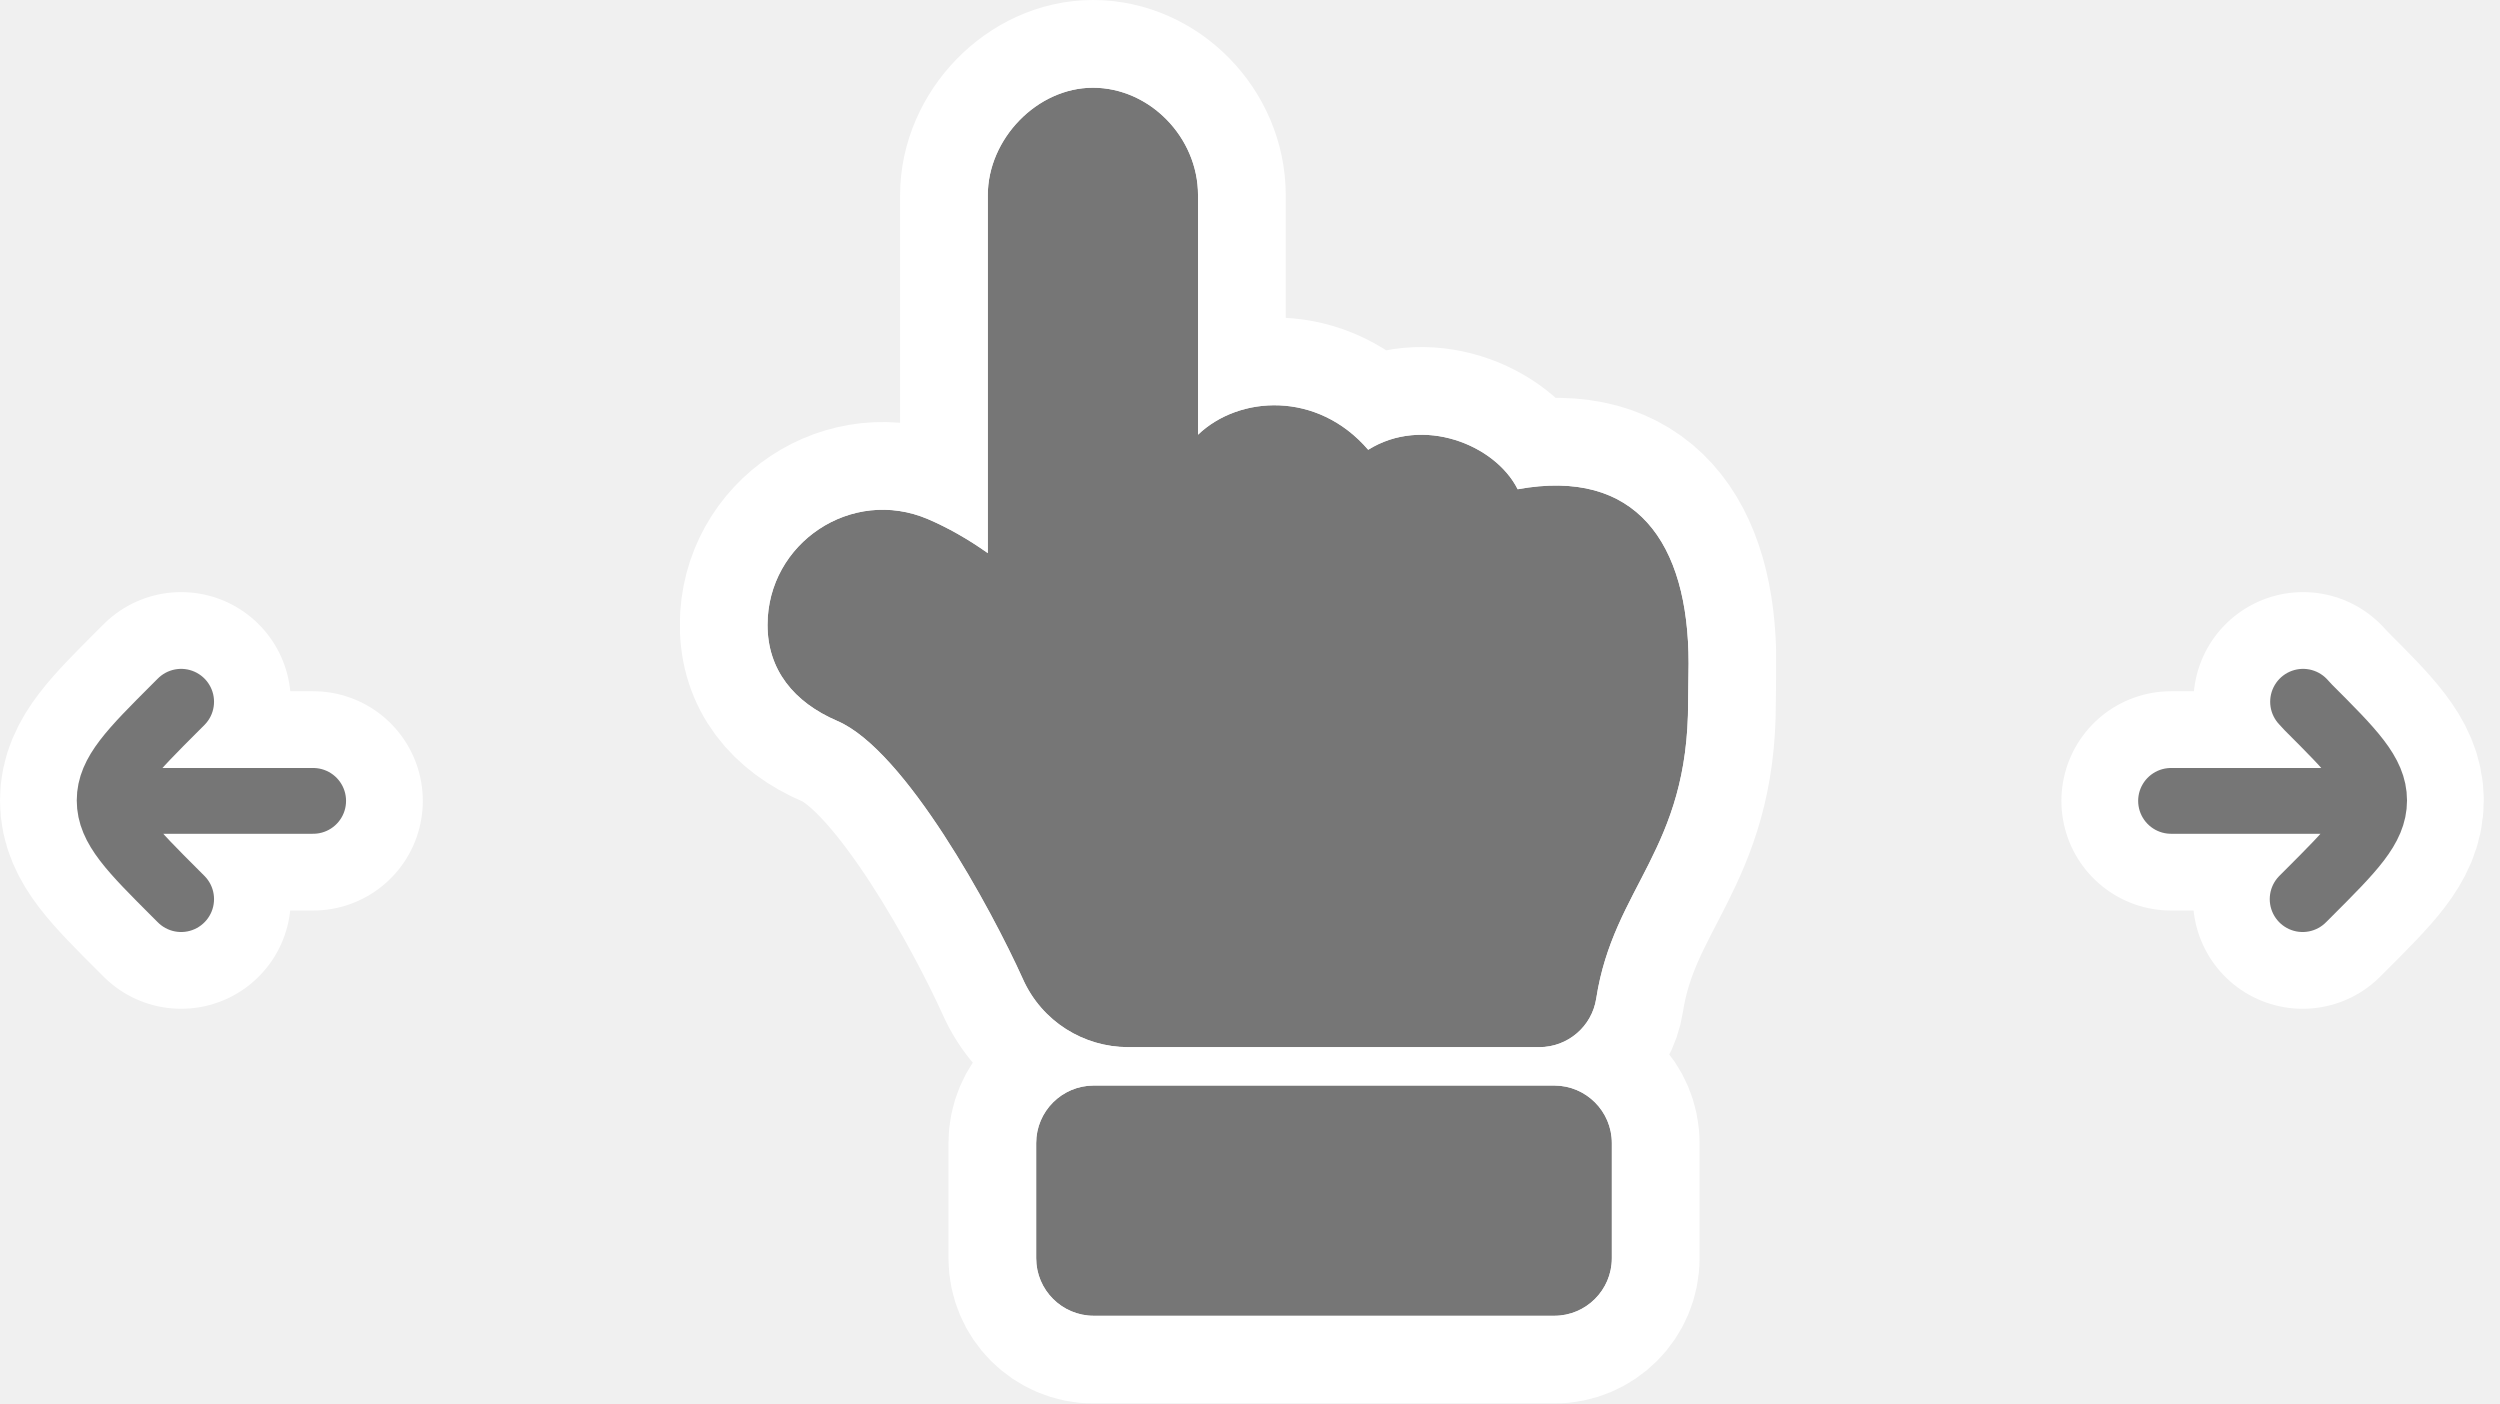
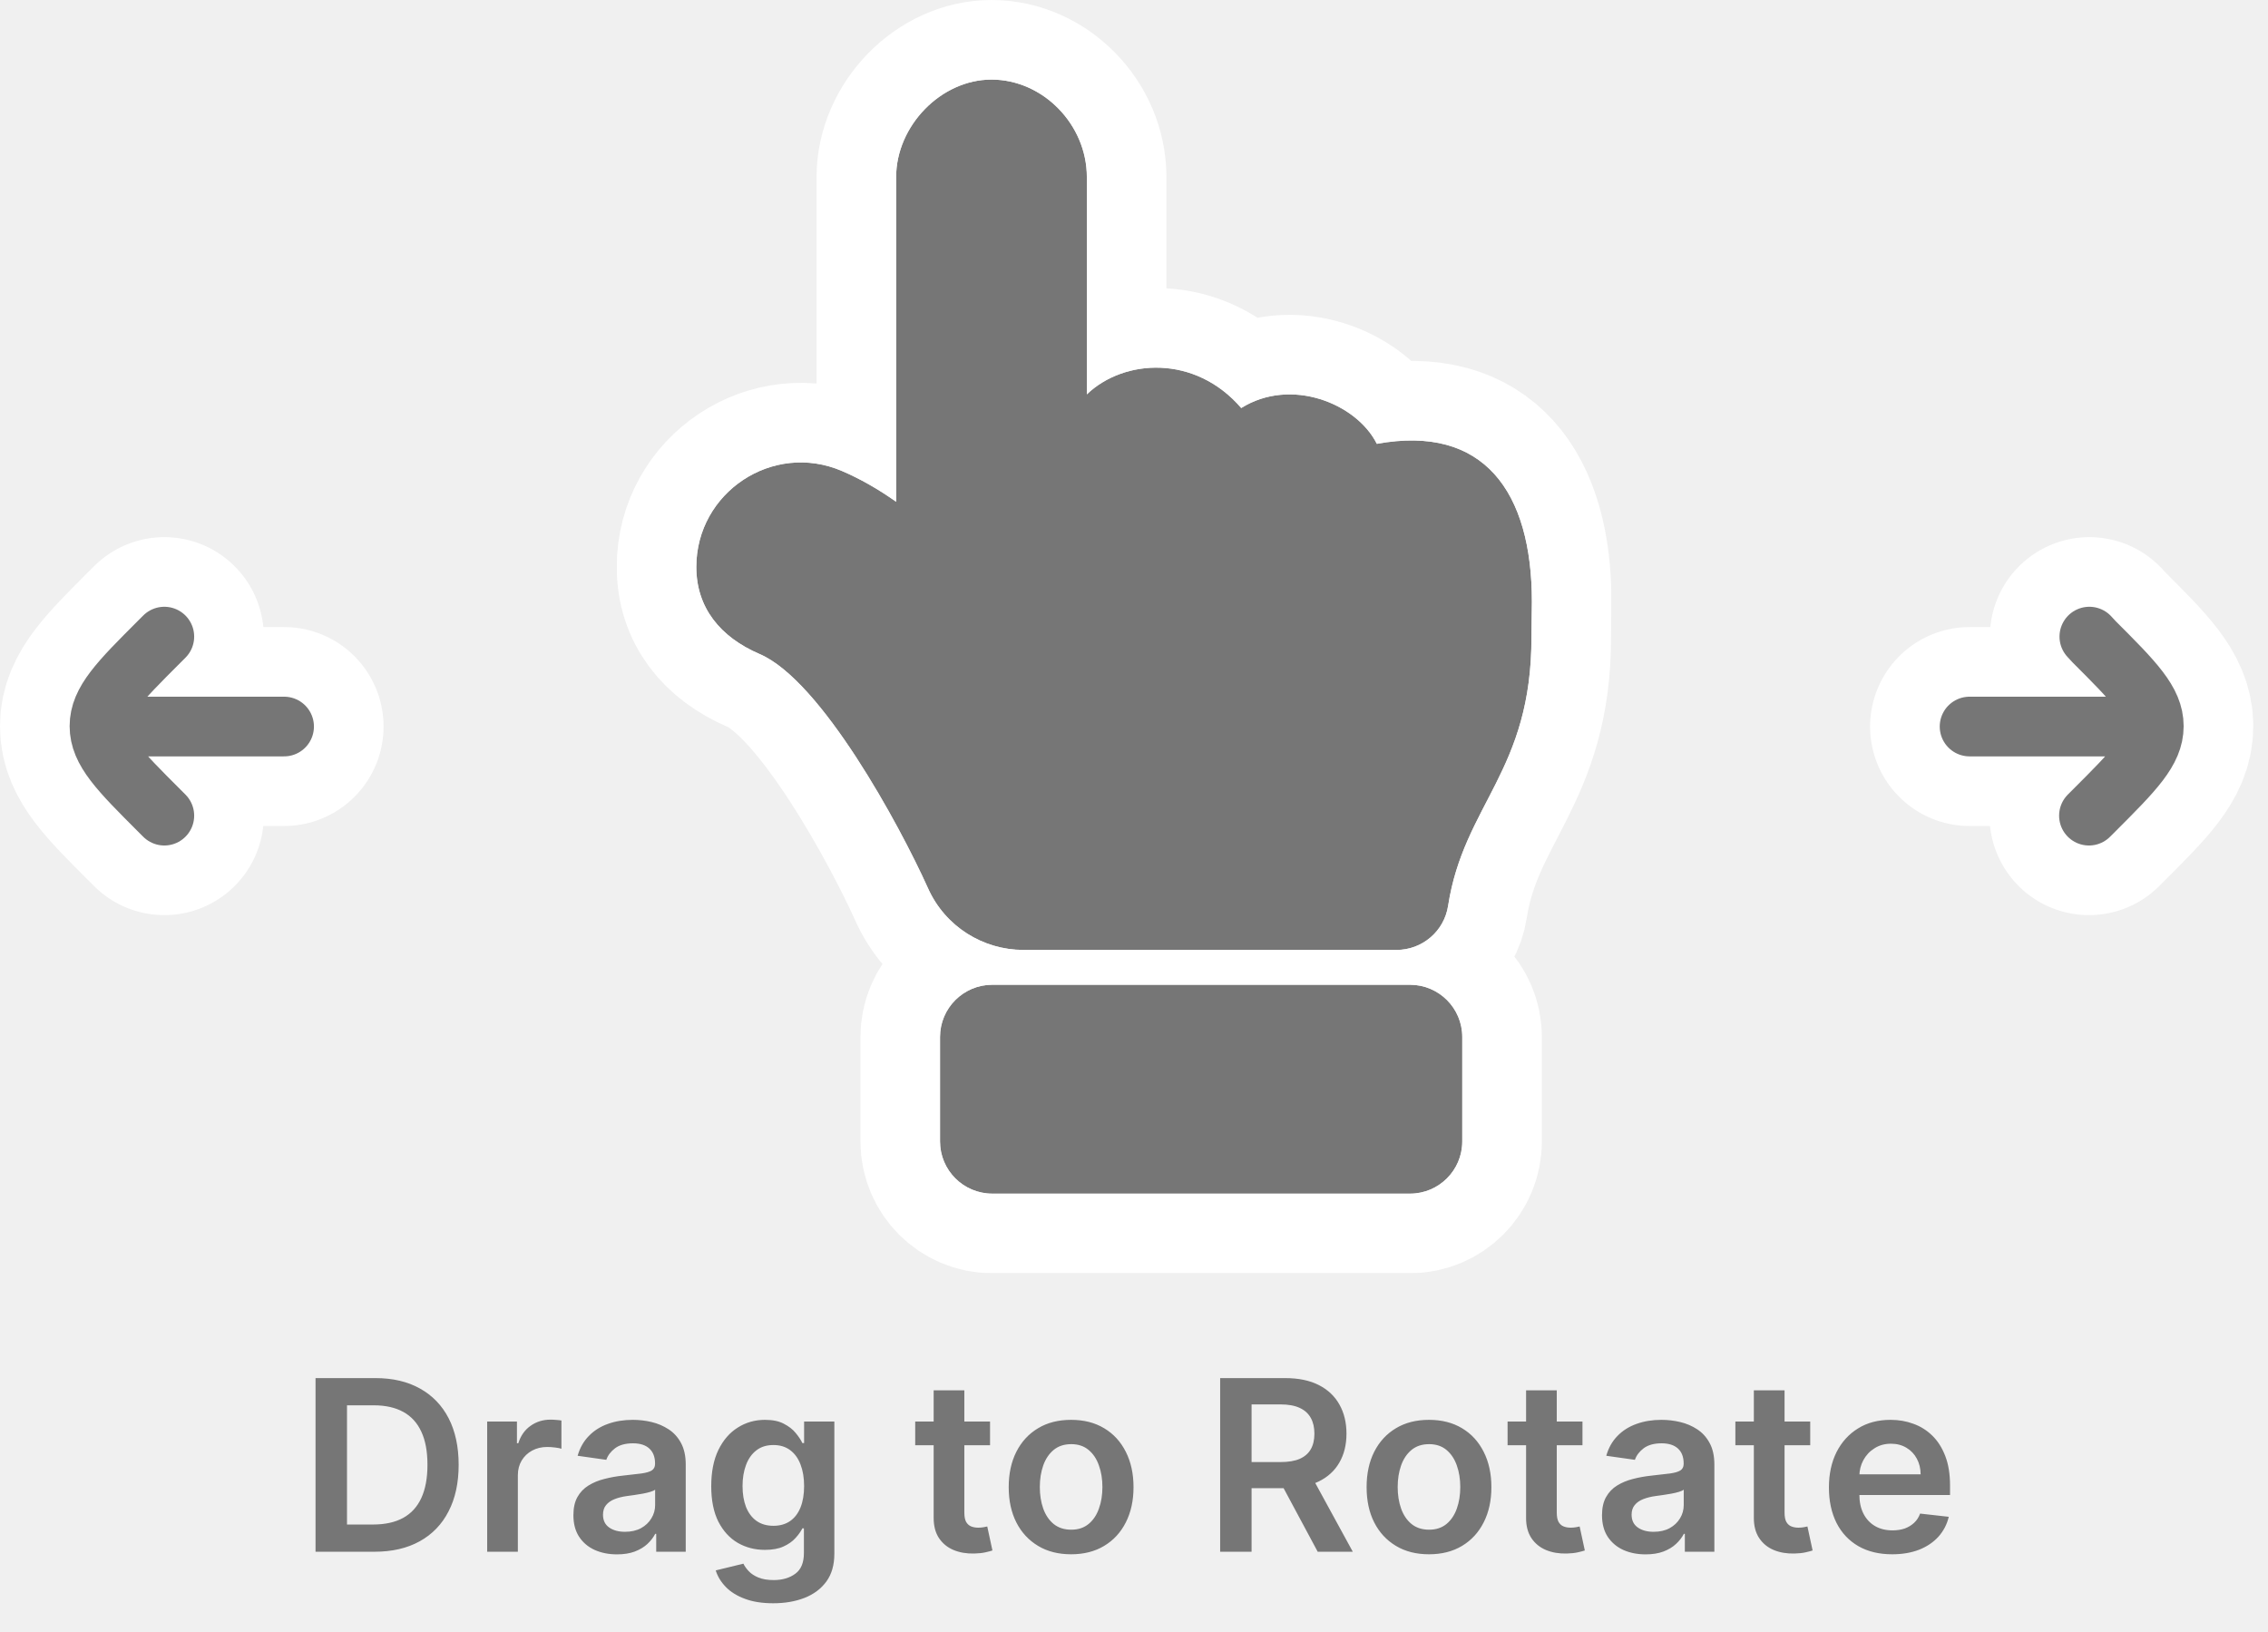
- <svg xmlns="http://www.w3.org/2000/svg" xmlns:xlink="http://www.w3.org/1999/xlink" width="57" height="32" viewBox="0 0 57 32" fill="none">
+ <svg xmlns="http://www.w3.org/2000/svg" xmlns:xlink="http://www.w3.org/1999/xlink" width="57" height="41" viewBox="0 0 57 41" fill="none">
  <path d="M53.43 18.26H49.5M52.5 20.5L52.63 20.37C53.63 19.37 54.13 18.87 54.13 18.25C54.13 17.63 53.63 17.13 52.63 16.13L52.51 16" stroke-width="5" stroke-linecap="round" stroke-linejoin="round" stroke="white" />
  <path d="M53.43 18.26H49.5M52.5 20.5L52.63 20.37C53.63 19.37 54.13 18.87 54.13 18.25C54.13 17.63 53.63 17.13 52.63 16.13L52.51 16" stroke-width="1.5" stroke-linecap="round" stroke-linejoin="round" stroke="#767676" />
  <path d="M3.2 18.26H7.14M4.13 20.5L4 20.37C3 19.37 2.5 18.87 2.5 18.25C2.5 17.63 3 17.13 4 16.13L4.13 16" stroke-width="5" stroke-linecap="round" stroke-linejoin="round" stroke="white" />
  <path d="M3.2 18.26H7.14M4.13 20.5L4 20.37C3 19.37 2.5 18.87 2.5 18.25C2.5 17.63 3 17.13 4 16.13L4.13 16" stroke-width="1.5" stroke-linecap="round" stroke-linejoin="round" stroke="#767676" />
  <use xlink:href="#stroke0_336_105" fill="#767676" />
  <mask id="stroke1_336_105" maskUnits="userSpaceOnUse" x="15.5" y="0" width="25" height="32" fill="black">
    <rect fill="white" x="15.5" width="25" height="32" />
    <use xlink:href="#stroke0_336_105" />
  </mask>
  <path d="M24.919 2C26.21 2 27.315 3.129 27.315 4.45V9.911C28.247 9.017 30.037 8.907 31.195 10.255C32.443 9.474 34.094 10.138 34.603 11.155C37.29 10.664 38.5 12.355 38.5 15.125C38.5 15.275 38.489 15.851 38.489 16C38.498 19.389 36.791 20.205 36.394 22.767C36.295 23.405 35.744 23.875 35.098 23.875H25.717C24.713 23.874 23.755 23.295 23.32 22.318C22.609 20.739 20.638 17.1 19.091 16.438C18.096 16.011 17.5 15.268 17.5 14.25C17.499 12.379 19.419 11.092 21.159 11.837C21.616 12.033 22.071 12.292 22.522 12.611V4.45C22.522 3.168 23.645 2 24.919 2ZM24.938 24.75H35.438C36.162 24.75 36.75 25.338 36.75 26.062V28.688C36.75 29.412 36.162 30 35.438 30H24.938C24.213 30 23.625 29.412 23.625 28.688V26.062C23.625 25.338 24.213 24.75 24.938 24.75Z" stroke-width="4" stroke="white" mask="url(#stroke1_336_105)" />
+   <path d="M9.409 39H7.93V34.636H9.439C9.872 34.636 10.244 34.724 10.555 34.898C10.868 35.072 11.108 35.321 11.276 35.646C11.443 35.972 11.527 36.361 11.527 36.814C11.527 37.269 11.443 37.659 11.273 37.986C11.106 38.312 10.864 38.563 10.547 38.738C10.232 38.913 9.852 39 9.409 39ZM8.721 38.316H9.371C9.675 38.316 9.928 38.261 10.131 38.15C10.335 38.038 10.487 37.871 10.589 37.649C10.692 37.426 10.743 37.148 10.743 36.814C10.743 36.48 10.692 36.203 10.589 35.983C10.487 35.761 10.336 35.596 10.136 35.486C9.937 35.376 9.69 35.32 9.394 35.32H8.721V38.316ZM12.244 39V35.727H12.992V36.273H13.026C13.086 36.084 13.188 35.938 13.333 35.836C13.479 35.732 13.646 35.68 13.834 35.68C13.876 35.68 13.924 35.682 13.976 35.687C14.03 35.69 14.075 35.695 14.11 35.702V36.411C14.078 36.4 14.026 36.39 13.955 36.381C13.885 36.371 13.818 36.367 13.752 36.367C13.612 36.367 13.485 36.397 13.373 36.458C13.262 36.518 13.175 36.601 13.111 36.707C13.047 36.814 13.015 36.937 13.015 37.076V39H12.244ZM15.506 39.066C15.299 39.066 15.112 39.029 14.946 38.955C14.781 38.88 14.65 38.769 14.554 38.623C14.459 38.477 14.411 38.296 14.411 38.082C14.411 37.897 14.445 37.744 14.513 37.624C14.581 37.503 14.674 37.406 14.792 37.334C14.91 37.261 15.043 37.207 15.191 37.17C15.34 37.131 15.494 37.104 15.653 37.087C15.845 37.067 16 37.049 16.12 37.033C16.239 37.016 16.326 36.991 16.38 36.957C16.435 36.921 16.463 36.867 16.463 36.793V36.78C16.463 36.619 16.415 36.495 16.32 36.407C16.225 36.319 16.088 36.275 15.909 36.275C15.72 36.275 15.57 36.316 15.459 36.398C15.35 36.481 15.276 36.578 15.238 36.69L14.517 36.588C14.574 36.389 14.668 36.223 14.799 36.09C14.929 35.955 15.089 35.854 15.278 35.787C15.467 35.719 15.676 35.685 15.905 35.685C16.062 35.685 16.219 35.703 16.375 35.74C16.532 35.777 16.674 35.838 16.804 35.923C16.933 36.007 17.037 36.121 17.115 36.266C17.194 36.411 17.234 36.592 17.234 36.81V39H16.492V38.55H16.467C16.42 38.641 16.354 38.727 16.269 38.806C16.185 38.884 16.079 38.947 15.951 38.996C15.825 39.043 15.677 39.066 15.506 39.066ZM15.706 38.499C15.861 38.499 15.995 38.469 16.109 38.408C16.223 38.345 16.31 38.263 16.371 38.16C16.434 38.058 16.465 37.947 16.465 37.826V37.44C16.441 37.46 16.399 37.479 16.341 37.496C16.284 37.513 16.221 37.528 16.149 37.541C16.078 37.553 16.008 37.565 15.939 37.575C15.869 37.584 15.809 37.593 15.758 37.6C15.642 37.616 15.539 37.641 15.448 37.677C15.358 37.712 15.286 37.762 15.233 37.826C15.181 37.889 15.155 37.969 15.155 38.069C15.155 38.211 15.206 38.318 15.31 38.391C15.414 38.463 15.546 38.499 15.706 38.499ZM19.433 40.295C19.156 40.295 18.918 40.258 18.719 40.182C18.52 40.109 18.36 40.009 18.24 39.884C18.119 39.759 18.035 39.621 17.988 39.469L18.683 39.3C18.714 39.364 18.76 39.428 18.819 39.49C18.879 39.554 18.959 39.606 19.06 39.648C19.162 39.69 19.291 39.712 19.446 39.712C19.664 39.712 19.846 39.658 19.989 39.552C20.133 39.447 20.204 39.273 20.204 39.032V38.412H20.166C20.126 38.492 20.068 38.573 19.991 38.657C19.916 38.741 19.816 38.811 19.691 38.868C19.567 38.925 19.412 38.953 19.224 38.953C18.973 38.953 18.745 38.894 18.54 38.776C18.337 38.657 18.175 38.479 18.054 38.244C17.935 38.006 17.875 37.709 17.875 37.353C17.875 36.994 17.935 36.69 18.054 36.443C18.175 36.195 18.338 36.006 18.542 35.879C18.747 35.749 18.975 35.685 19.226 35.685C19.418 35.685 19.576 35.717 19.699 35.783C19.824 35.847 19.924 35.924 19.997 36.015C20.071 36.104 20.128 36.189 20.166 36.269H20.209V35.727H20.969V39.053C20.969 39.333 20.902 39.565 20.769 39.748C20.635 39.931 20.453 40.068 20.221 40.159C19.99 40.25 19.727 40.295 19.433 40.295ZM19.439 38.348C19.603 38.348 19.742 38.308 19.857 38.229C19.972 38.149 20.059 38.035 20.119 37.886C20.179 37.736 20.209 37.557 20.209 37.349C20.209 37.143 20.179 36.962 20.119 36.807C20.061 36.653 19.974 36.533 19.859 36.447C19.745 36.361 19.605 36.318 19.439 36.318C19.267 36.318 19.124 36.362 19.009 36.452C18.894 36.541 18.807 36.664 18.749 36.82C18.691 36.975 18.662 37.151 18.662 37.349C18.662 37.549 18.691 37.724 18.749 37.875C18.809 38.024 18.896 38.141 19.011 38.224C19.128 38.307 19.27 38.348 19.439 38.348ZM24.882 35.727V36.324H23.001V35.727H24.882ZM23.465 34.943H24.236V38.016C24.236 38.119 24.252 38.199 24.283 38.254C24.316 38.308 24.359 38.345 24.411 38.365C24.464 38.385 24.522 38.395 24.586 38.395C24.634 38.395 24.678 38.391 24.718 38.384C24.759 38.377 24.791 38.371 24.812 38.365L24.942 38.968C24.901 38.982 24.842 38.998 24.765 39.015C24.69 39.032 24.597 39.042 24.488 39.045C24.295 39.05 24.121 39.021 23.966 38.957C23.811 38.892 23.688 38.791 23.597 38.655C23.508 38.519 23.464 38.348 23.465 38.144V34.943ZM26.92 39.064C26.6 39.064 26.323 38.994 26.089 38.853C25.854 38.712 25.672 38.516 25.543 38.263C25.415 38.01 25.351 37.715 25.351 37.376C25.351 37.038 25.415 36.742 25.543 36.488C25.672 36.234 25.854 36.036 26.089 35.896C26.323 35.755 26.6 35.685 26.92 35.685C27.239 35.685 27.516 35.755 27.75 35.896C27.985 36.036 28.166 36.234 28.294 36.488C28.423 36.742 28.488 37.038 28.488 37.376C28.488 37.715 28.423 38.01 28.294 38.263C28.166 38.516 27.985 38.712 27.75 38.853C27.516 38.994 27.239 39.064 26.92 39.064ZM26.924 38.446C27.097 38.446 27.242 38.398 27.358 38.303C27.475 38.207 27.562 38.077 27.618 37.916C27.677 37.754 27.706 37.573 27.706 37.374C27.706 37.174 27.677 36.993 27.618 36.831C27.562 36.668 27.475 36.538 27.358 36.441C27.242 36.344 27.097 36.296 26.924 36.296C26.746 36.296 26.599 36.344 26.481 36.441C26.364 36.538 26.277 36.668 26.219 36.831C26.162 36.993 26.133 37.174 26.133 37.374C26.133 37.573 26.162 37.754 26.219 37.916C26.277 38.077 26.364 38.207 26.481 38.303C26.599 38.398 26.746 38.446 26.924 38.446ZM30.665 39V34.636H32.301C32.636 34.636 32.918 34.695 33.145 34.811C33.374 34.928 33.546 35.091 33.663 35.301C33.781 35.51 33.84 35.754 33.84 36.032C33.84 36.312 33.78 36.555 33.66 36.761C33.543 36.965 33.369 37.124 33.139 37.236C32.908 37.347 32.626 37.402 32.291 37.402H31.125V36.746H32.184C32.38 36.746 32.541 36.719 32.666 36.665C32.791 36.609 32.883 36.529 32.943 36.424C33.004 36.318 33.034 36.187 33.034 36.032C33.034 35.877 33.004 35.745 32.943 35.636C32.881 35.525 32.788 35.441 32.663 35.384C32.538 35.326 32.377 35.297 32.18 35.297H31.455V39H30.665ZM32.919 37.023L33.999 39H33.117L32.056 37.023H32.919ZM35.914 39.064C35.594 39.064 35.317 38.994 35.083 38.853C34.848 38.712 34.666 38.516 34.537 38.263C34.409 38.01 34.346 37.715 34.346 37.376C34.346 37.038 34.409 36.742 34.537 36.488C34.666 36.234 34.848 36.036 35.083 35.896C35.317 35.755 35.594 35.685 35.914 35.685C36.233 35.685 36.51 35.755 36.745 35.896C36.979 36.036 37.16 36.234 37.288 36.488C37.417 36.742 37.482 37.038 37.482 37.376C37.482 37.715 37.417 38.01 37.288 38.263C37.16 38.516 36.979 38.712 36.745 38.853C36.51 38.994 36.233 39.064 35.914 39.064ZM35.918 38.446C36.091 38.446 36.236 38.398 36.353 38.303C36.469 38.207 36.556 38.077 36.613 37.916C36.671 37.754 36.7 37.573 36.7 37.374C36.7 37.174 36.671 36.993 36.613 36.831C36.556 36.668 36.469 36.538 36.353 36.441C36.236 36.344 36.091 36.296 35.918 36.296C35.74 36.296 35.593 36.344 35.475 36.441C35.358 36.538 35.271 36.668 35.213 36.831C35.156 36.993 35.127 37.174 35.127 37.374C35.127 37.573 35.156 37.754 35.213 37.916C35.271 38.077 35.358 38.207 35.475 38.303C35.593 38.398 35.74 38.446 35.918 38.446ZM39.771 35.727V36.324H37.889V35.727H39.771ZM38.354 34.943H39.125V38.016C39.125 38.119 39.141 38.199 39.172 38.254C39.205 38.308 39.247 38.345 39.3 38.365C39.352 38.385 39.411 38.395 39.475 38.395C39.523 38.395 39.567 38.391 39.607 38.384C39.648 38.377 39.679 38.371 39.7 38.365L39.83 38.968C39.789 38.982 39.73 38.998 39.654 39.015C39.578 39.032 39.486 39.042 39.377 39.045C39.183 39.05 39.009 39.021 38.855 38.957C38.7 38.892 38.577 38.791 38.486 38.655C38.397 38.519 38.352 38.348 38.354 38.144V34.943ZM41.358 39.066C41.15 39.066 40.963 39.029 40.797 38.955C40.633 38.88 40.502 38.769 40.405 38.623C40.31 38.477 40.262 38.296 40.262 38.082C40.262 37.897 40.297 37.744 40.365 37.624C40.433 37.503 40.526 37.406 40.644 37.334C40.762 37.261 40.895 37.207 41.042 37.17C41.191 37.131 41.346 37.104 41.505 37.087C41.696 37.067 41.852 37.049 41.971 37.033C42.091 37.016 42.177 36.991 42.231 36.957C42.287 36.921 42.314 36.867 42.314 36.793V36.78C42.314 36.619 42.267 36.495 42.172 36.407C42.076 36.319 41.939 36.275 41.76 36.275C41.571 36.275 41.422 36.316 41.311 36.398C41.201 36.481 41.127 36.578 41.089 36.69L40.369 36.588C40.426 36.389 40.52 36.223 40.65 36.09C40.781 35.955 40.941 35.854 41.13 35.787C41.319 35.719 41.527 35.685 41.756 35.685C41.914 35.685 42.071 35.703 42.227 35.74C42.383 35.777 42.526 35.838 42.655 35.923C42.784 36.007 42.888 36.121 42.966 36.266C43.046 36.411 43.086 36.592 43.086 36.81V39H42.344V38.55H42.319C42.272 38.641 42.206 38.727 42.12 38.806C42.037 38.884 41.931 38.947 41.803 38.996C41.676 39.043 41.528 39.066 41.358 39.066ZM41.558 38.499C41.713 38.499 41.847 38.469 41.961 38.408C42.074 38.345 42.162 38.263 42.223 38.16C42.285 38.058 42.316 37.947 42.316 37.826V37.44C42.292 37.46 42.251 37.479 42.193 37.496C42.136 37.513 42.072 37.528 42.001 37.541C41.93 37.553 41.86 37.565 41.79 37.575C41.721 37.584 41.66 37.593 41.609 37.6C41.494 37.616 41.391 37.641 41.3 37.677C41.209 37.712 41.137 37.762 41.085 37.826C41.032 37.889 41.006 37.969 41.006 38.069C41.006 38.211 41.058 38.318 41.162 38.391C41.265 38.463 41.397 38.499 41.558 38.499ZM45.495 35.727V36.324H43.614V35.727H45.495ZM44.078 34.943H44.85V38.016C44.85 38.119 44.865 38.199 44.897 38.254C44.929 38.308 44.972 38.345 45.025 38.365C45.077 38.385 45.135 38.395 45.199 38.395C45.248 38.395 45.291 38.391 45.331 38.384C45.373 38.377 45.404 38.371 45.425 38.365L45.555 38.968C45.514 38.982 45.455 38.998 45.378 39.015C45.303 39.032 45.211 39.042 45.101 39.045C44.908 39.05 44.734 39.021 44.579 38.957C44.424 38.892 44.301 38.791 44.211 38.655C44.121 38.519 44.077 38.348 44.078 38.144V34.943ZM47.554 39.064C47.226 39.064 46.943 38.996 46.704 38.859C46.467 38.722 46.284 38.527 46.156 38.276C46.029 38.023 45.965 37.725 45.965 37.383C45.965 37.046 46.029 36.751 46.156 36.496C46.286 36.241 46.466 36.042 46.698 35.9C46.929 35.756 47.201 35.685 47.514 35.685C47.715 35.685 47.906 35.717 48.085 35.783C48.265 35.847 48.424 35.946 48.562 36.081C48.701 36.216 48.81 36.388 48.89 36.597C48.97 36.804 49.009 37.051 49.009 37.338V37.575H46.327V37.055H48.27C48.269 36.907 48.237 36.776 48.174 36.66C48.112 36.544 48.024 36.452 47.912 36.386C47.801 36.319 47.672 36.285 47.524 36.285C47.367 36.285 47.228 36.324 47.109 36.401C46.989 36.476 46.897 36.575 46.83 36.699C46.764 36.821 46.731 36.955 46.73 37.102V37.555C46.73 37.746 46.764 37.909 46.834 38.045C46.904 38.18 47.001 38.284 47.126 38.356C47.251 38.428 47.397 38.463 47.565 38.463C47.677 38.463 47.779 38.447 47.87 38.416C47.96 38.383 48.039 38.336 48.106 38.273C48.173 38.211 48.223 38.133 48.257 38.041L48.977 38.122C48.932 38.312 48.845 38.479 48.718 38.621C48.591 38.761 48.429 38.871 48.232 38.949C48.034 39.026 47.808 39.064 47.554 39.064Z" fill="#767676" />
  <defs>
    <path id="stroke0_336_105" d="M24.919 2C26.21 2 27.315 3.129 27.315 4.45V9.911C28.247 9.017 30.037 8.907 31.195 10.255C32.443 9.474 34.094 10.138 34.603 11.155C37.29 10.664 38.5 12.355 38.5 15.125C38.5 15.275 38.489 15.851 38.489 16C38.498 19.389 36.791 20.205 36.394 22.767C36.295 23.405 35.744 23.875 35.098 23.875H25.717C24.713 23.874 23.755 23.295 23.32 22.318C22.609 20.739 20.638 17.1 19.091 16.438C18.096 16.011 17.5 15.268 17.5 14.25C17.499 12.379 19.419 11.092 21.159 11.837C21.616 12.033 22.071 12.292 22.522 12.611V4.45C22.522 3.168 23.645 2 24.919 2ZM24.938 24.75H35.438C36.162 24.75 36.75 25.338 36.75 26.062V28.688C36.75 29.412 36.162 30 35.438 30H24.938C24.213 30 23.625 29.412 23.625 28.688V26.062C23.625 25.338 24.213 24.75 24.938 24.75Z" />
  </defs>
</svg>
